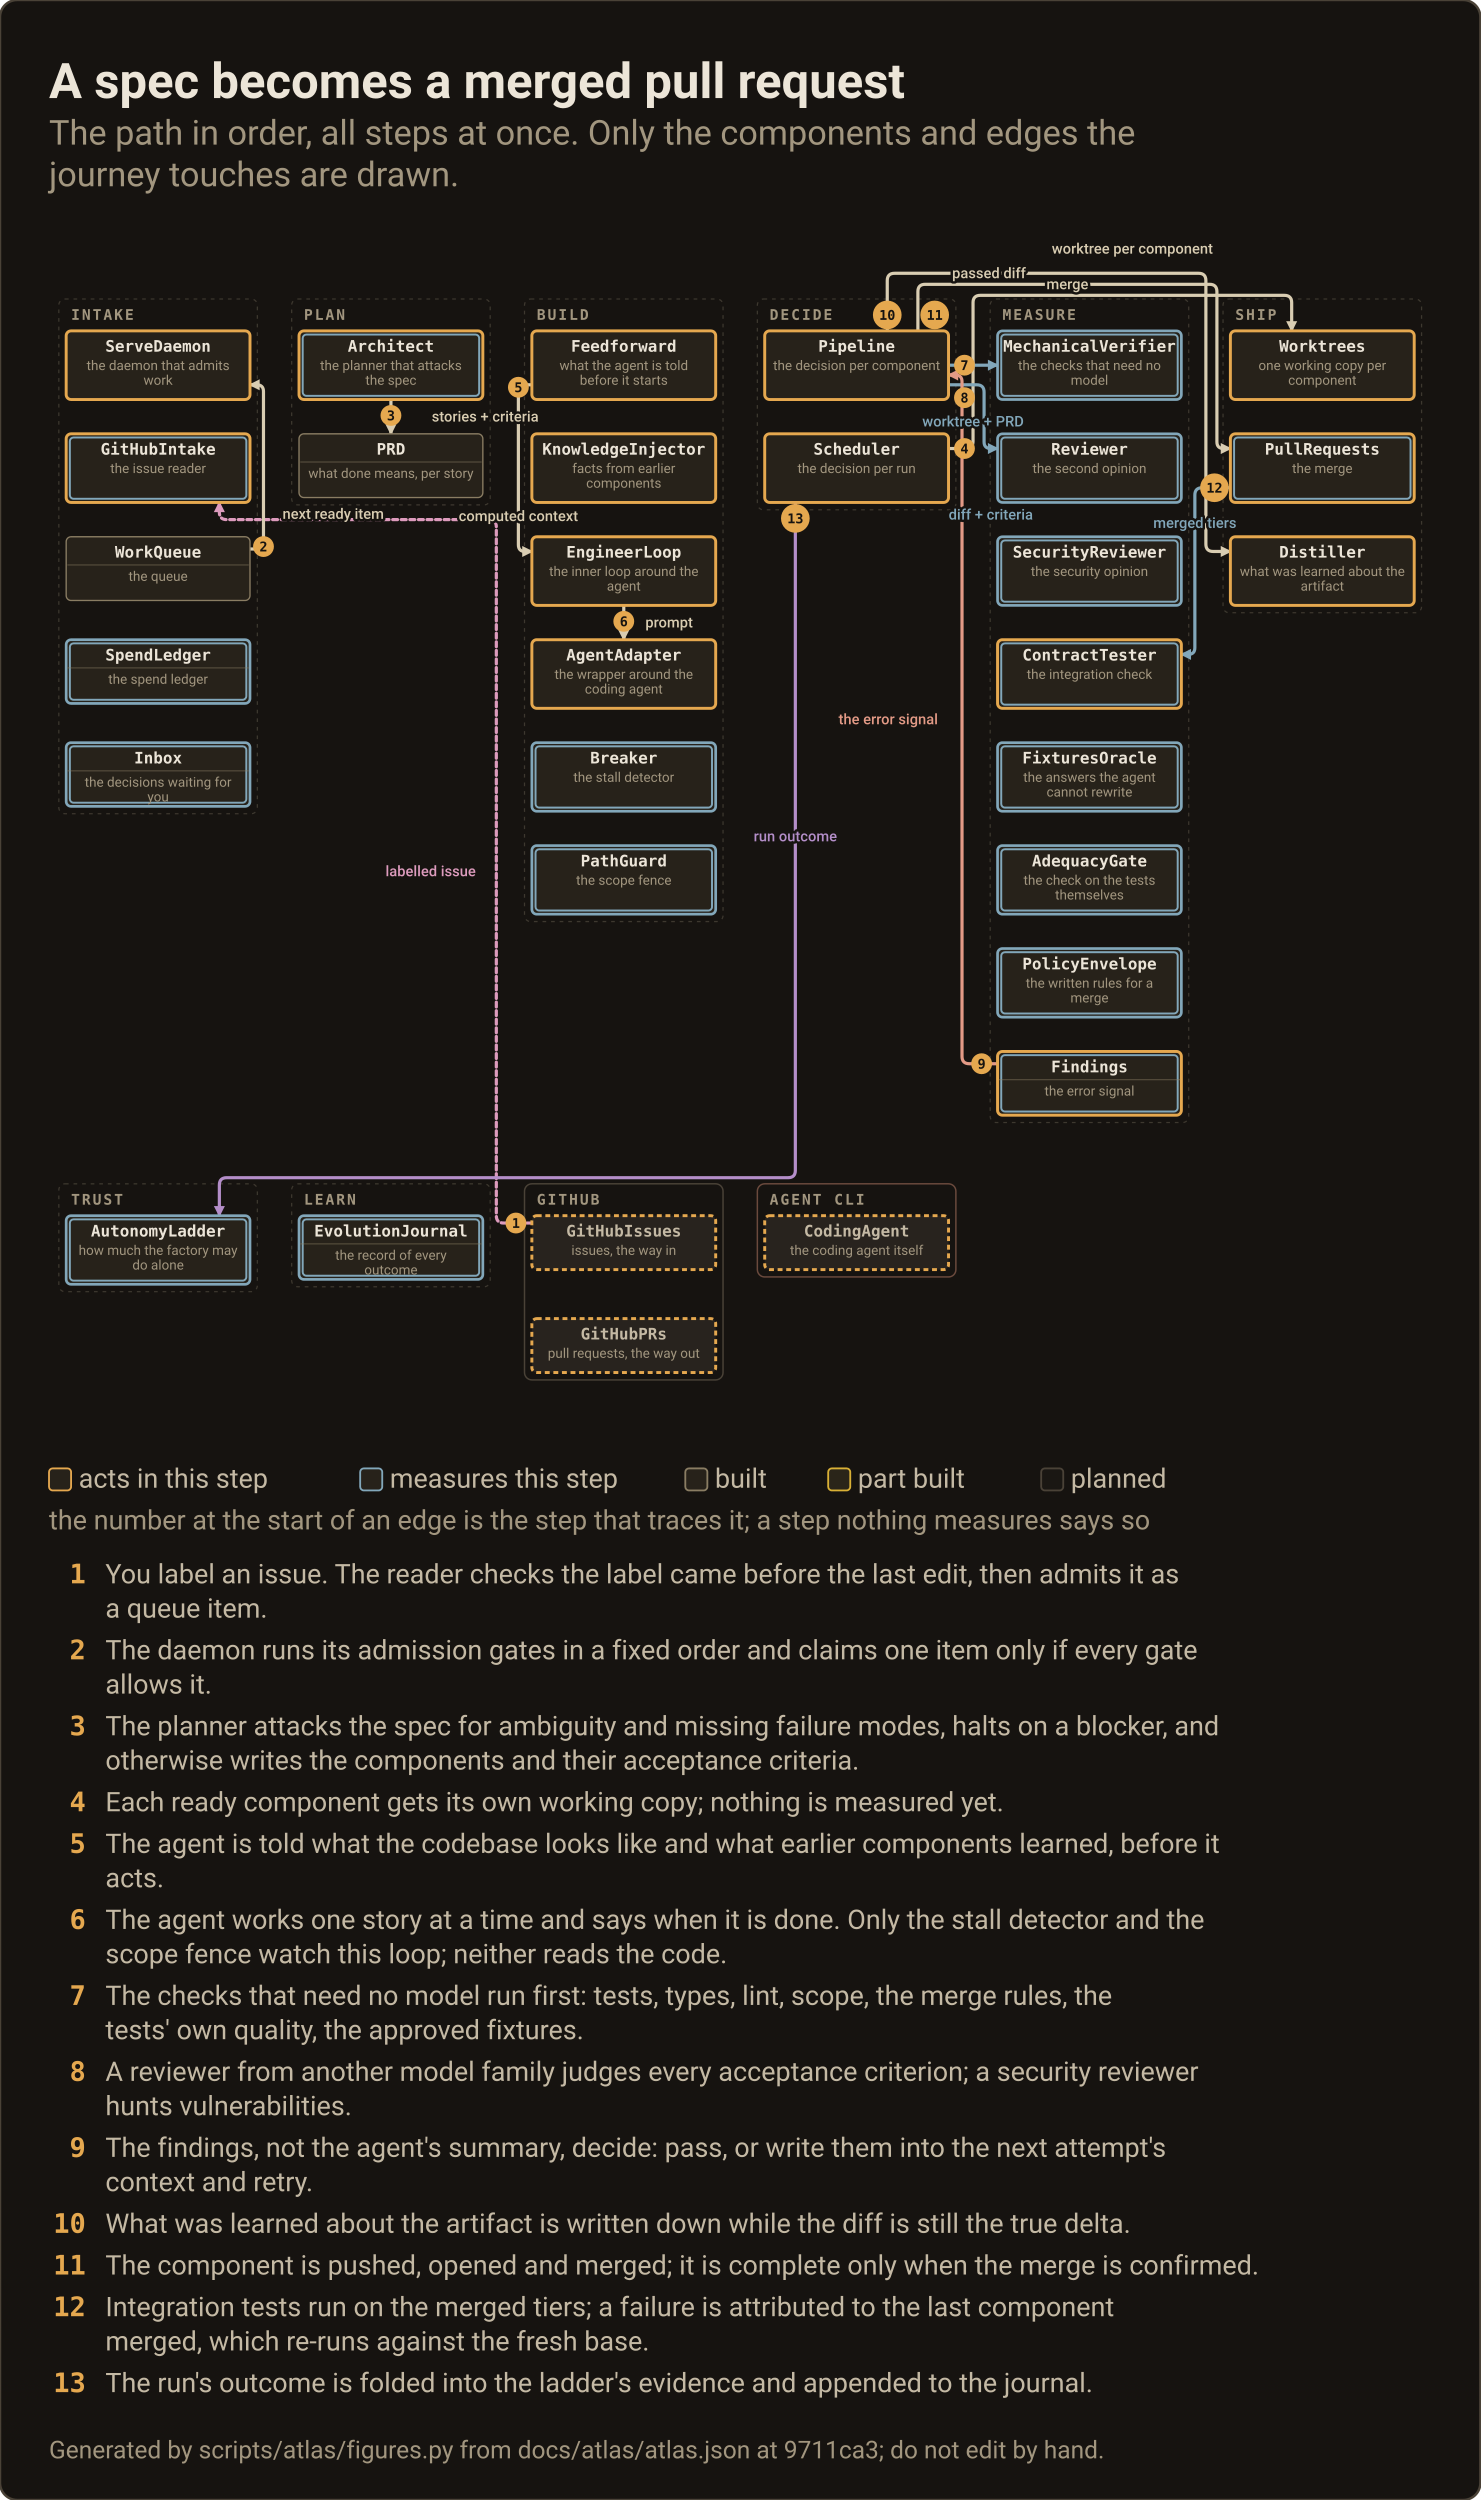
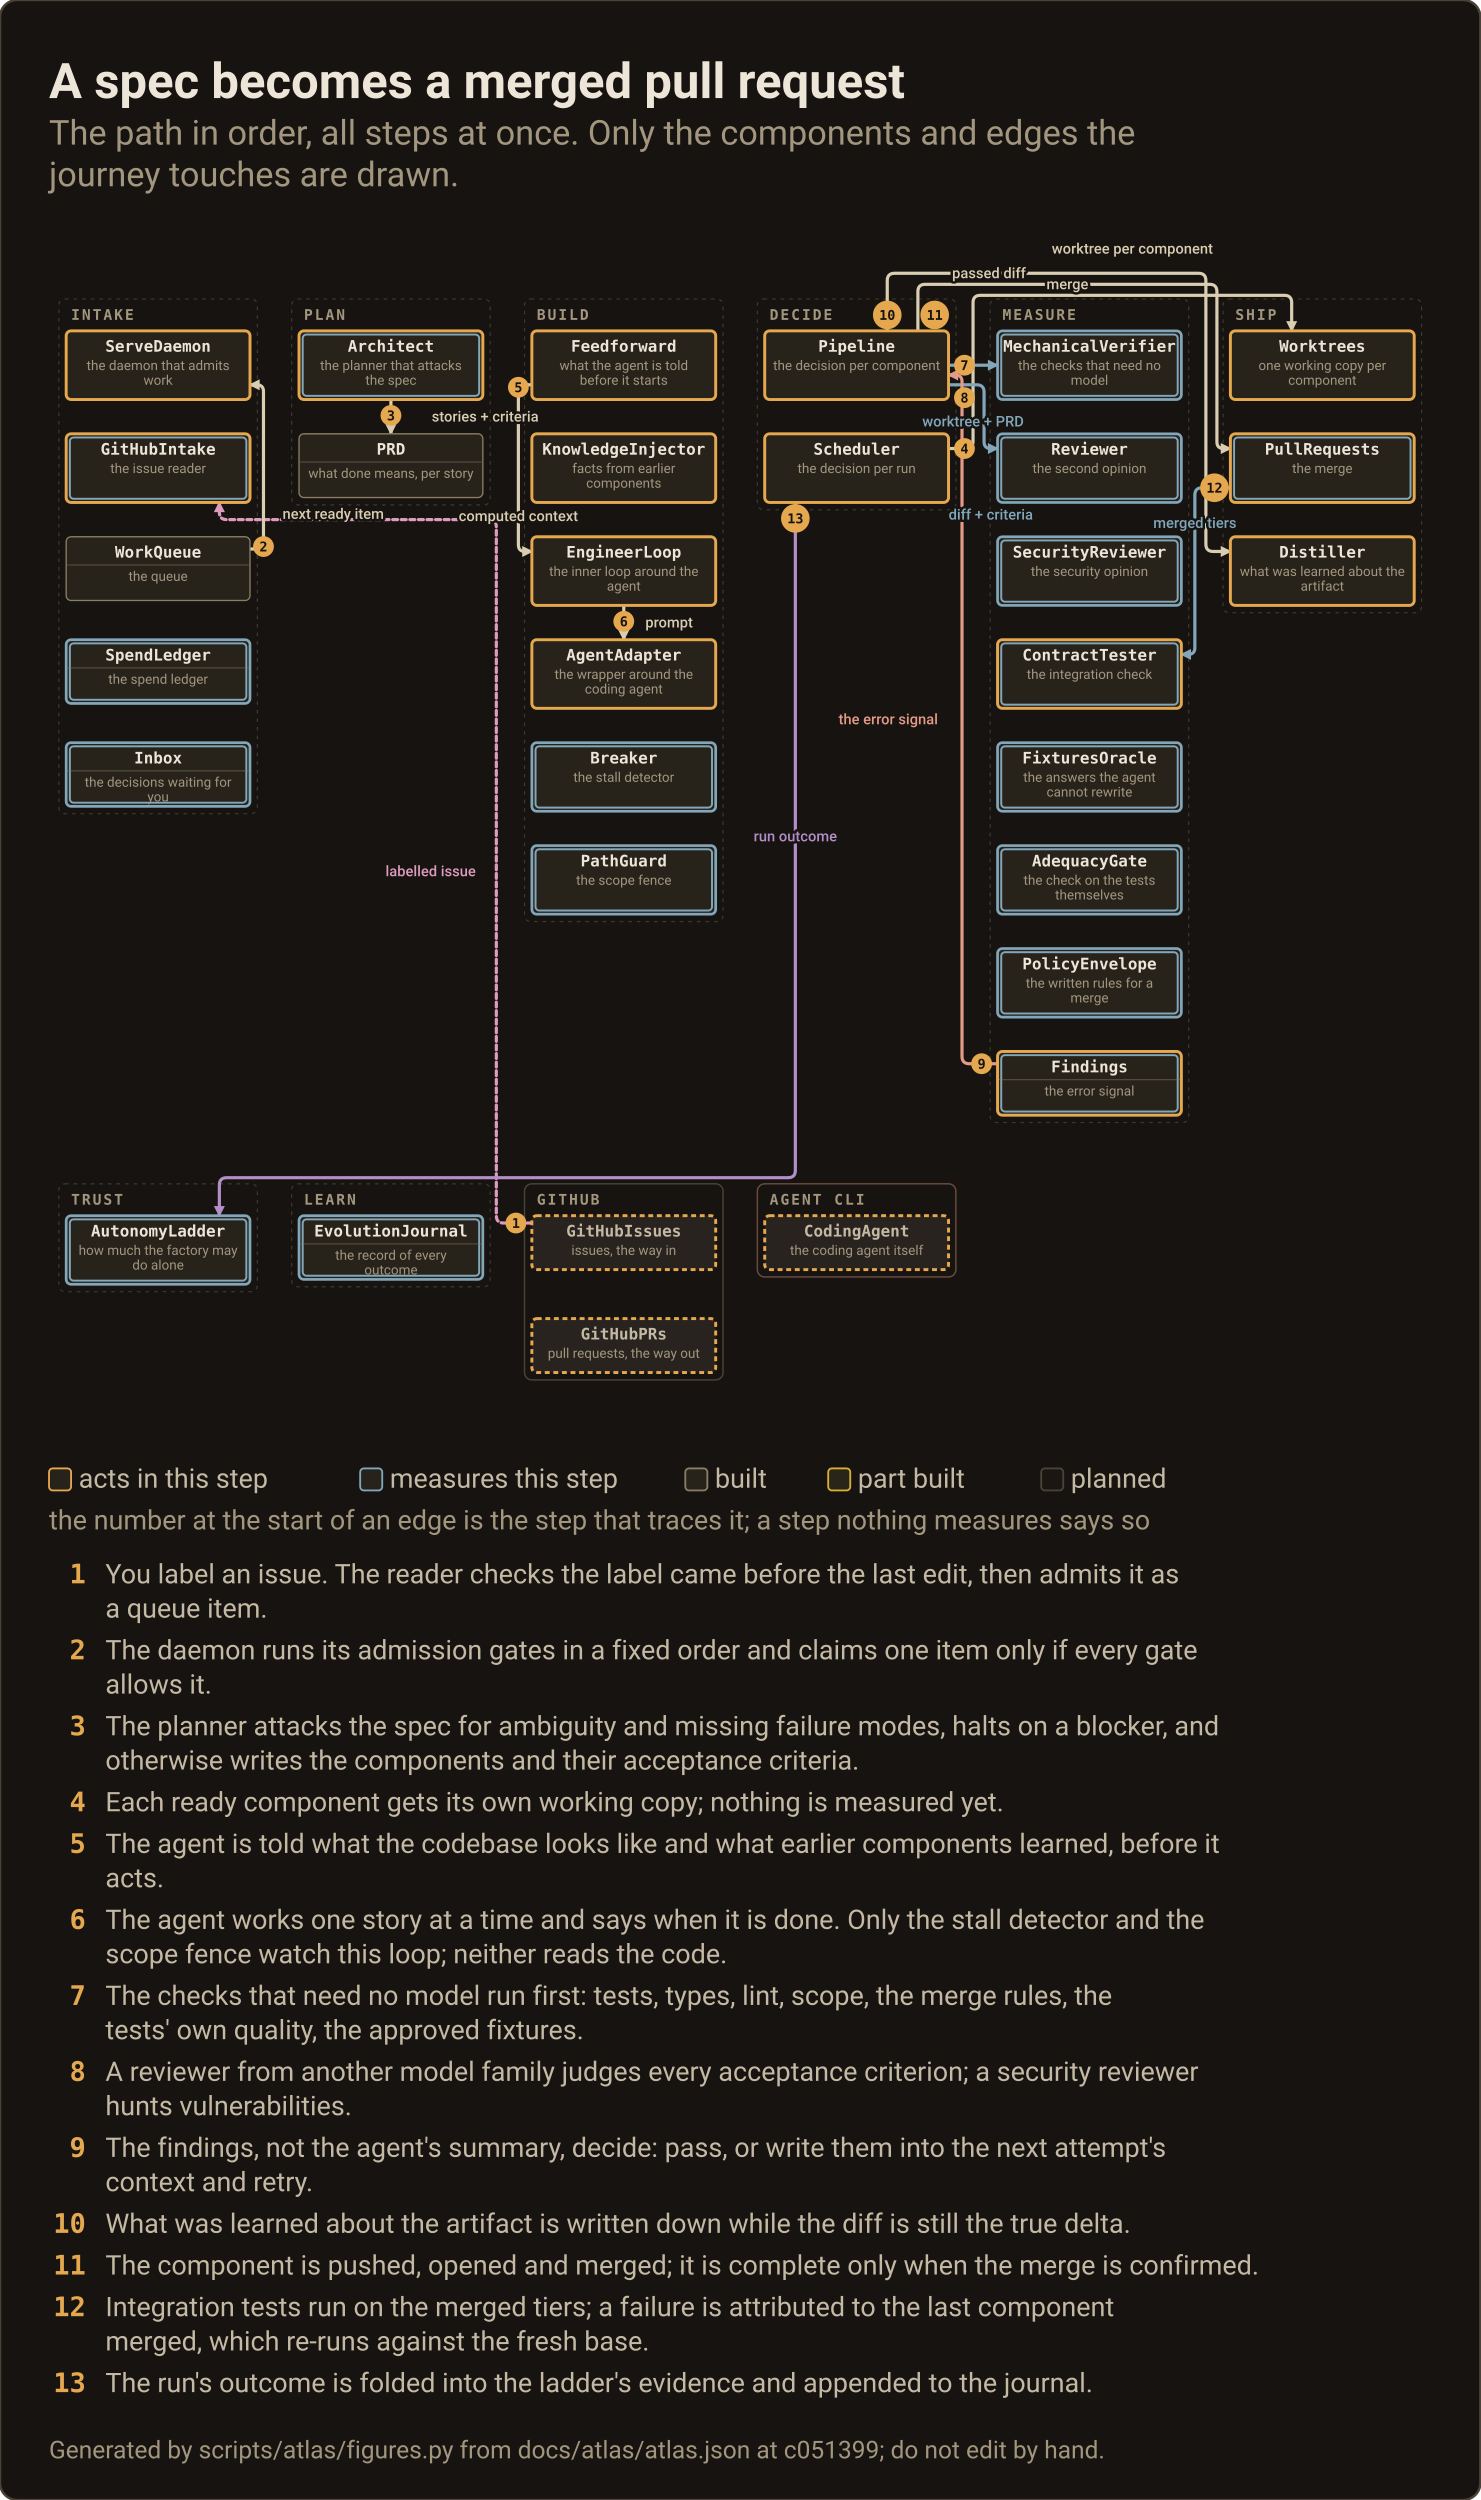
<svg xmlns="http://www.w3.org/2000/svg" width="1208" height="2040" viewBox="0 0 1208 2040" role="img" aria-label="Journey: A spec becomes a merged pull request">
  <rect x="0" y="0" width="1208" height="2040" rx="14" fill="#161310" stroke="#4A4237" stroke-width="2" />
  <text x="40.0" y="80.0" class="c0">A spec becomes a merged pull request</text>
  <text x="40.0" y="118.0" class="c1">The path in order, all steps at once. Only the components and edges the</text>
  <text x="40.0" y="152.0" class="c1">journey touches are drawn.</text>
  <svg id="map" x="40.0" y="170.0" width="1128" height="1006" viewBox="0 0 1128 1006" overflow="visible">
    <defs>
      <marker id="map-m-work" viewBox="0 0 8 8" refX="7" refY="4" markerUnits="userSpaceOnUse" markerWidth="9" markerHeight="9" orient="auto-start-reverse">
        <path d="M0,0 L8,4 L0,8 z" fill="#D9CDB2" />
      </marker>
      <marker id="map-m-measure" viewBox="0 0 8 8" refX="7" refY="4" markerUnits="userSpaceOnUse" markerWidth="9" markerHeight="9" orient="auto-start-reverse">
        <path d="M0,0 L8,4 L0,8 z" fill="#82A7BA" />
      </marker>
      <marker id="map-m-feedback" viewBox="0 0 8 8" refX="7" refY="4" markerUnits="userSpaceOnUse" markerWidth="9" markerHeight="9" orient="auto-start-reverse">
        <path d="M0,0 L8,4 L0,8 z" fill="#E39A86" />
      </marker>
      <marker id="map-m-operator" viewBox="0 0 8 8" refX="7" refY="4" markerUnits="userSpaceOnUse" markerWidth="9" markerHeight="9" orient="auto-start-reverse">
        <path d="M0,0 L8,4 L0,8 z" fill="#DD9BBD" />
      </marker>
      <marker id="map-m-trust" viewBox="0 0 8 8" refX="7" refY="4" markerUnits="userSpaceOnUse" markerWidth="9" markerHeight="9" orient="auto-start-reverse">
        <path d="M0,0 L8,4 L0,8 z" fill="#B48EC9" />
      </marker>
      <marker id="map-m-learn" viewBox="0 0 8 8" refX="7" refY="4" markerUnits="userSpaceOnUse" markerWidth="9" markerHeight="9" orient="auto-start-reverse">
        <path d="M0,0 L8,4 L0,8 z" fill="#86C9A9" />
      </marker>
      <marker id="map-m-record" viewBox="0 0 8 8" refX="7" refY="4" markerUnits="userSpaceOnUse" markerWidth="9" markerHeight="9" orient="auto-start-reverse">
        <path d="M0,0 L8,4 L0,8 z" fill="#B7C27C" />
      </marker>
      <marker id="map-m-change" viewBox="0 0 8 8" refX="7" refY="4" markerUnits="userSpaceOnUse" markerWidth="9" markerHeight="9" orient="auto-start-reverse">
        <path d="M0,0 L8,4 L0,8 z" fill="#E26D5A" />
      </marker>
      <marker id="map-m-reach" viewBox="0 0 8 8" refX="7" refY="4" markerUnits="userSpaceOnUse" markerWidth="9" markerHeight="9" orient="auto-start-reverse">
        <path d="M0,0 L8,4 L0,8 z" fill="#E5A84F" />
      </marker>
    </defs>
    <style>#map .node.quiet{opacity:.42}#map .node.planned{opacity:.5}#map .node.planned.quiet{opacity:.3}#map .node.meas .node__box{stroke:#82A7BA;stroke-width:2.2}#map .node.acts .node__box{stroke:#E5A84F;stroke-width:2.4}#map .node__ring{display:none;fill:none;stroke:#82A7BA;stroke-width:1.6}#map .node.meas .node__ring{display:inline}#map .flow.planned{opacity:.35}#map .flowlbl.planned{opacity:.5}#map .flow.off,#map .flowlbl.off{display:none}#map .flow.hot{opacity:1;stroke-opacity:1;stroke-width:2.6}#map .flowlbl.hot{opacity:1}</style>
    <rect x="8.0" y="74.0" width="162.0" height="420.0" rx="5" fill="none" stroke="#A2967F" stroke-opacity=".28" stroke-width="1" stroke-dasharray="3 4" />
    <text x="18.0" y="91.0" class="t6">INTAKE</text>
    <rect x="198.0" y="74.0" width="162.0" height="168.0" rx="5" fill="none" stroke="#A2967F" stroke-opacity=".28" stroke-width="1" stroke-dasharray="3 4" />
    <text x="208.0" y="91.0" class="t6">PLAN</text>
    <rect x="388.0" y="74.0" width="162.0" height="508.0" rx="5" fill="none" stroke="#A2967F" stroke-opacity=".28" stroke-width="1" stroke-dasharray="3 4" />
    <text x="398.0" y="91.0" class="t6">BUILD</text>
    <rect x="578.0" y="74.0" width="162.0" height="172.0" rx="5" fill="none" stroke="#A2967F" stroke-opacity=".28" stroke-width="1" stroke-dasharray="3 4" />
    <text x="588.0" y="91.0" class="t6">DECIDE</text>
    <rect x="768.0" y="74.0" width="162.0" height="672.0" rx="5" fill="none" stroke="#A2967F" stroke-opacity=".28" stroke-width="1" stroke-dasharray="3 4" />
    <text x="778.0" y="91.0" class="t6">MEASURE</text>
    <rect x="958.0" y="74.0" width="162.0" height="256.0" rx="5" fill="none" stroke="#A2967F" stroke-opacity=".28" stroke-width="1" stroke-dasharray="3 4" />
    <text x="968.0" y="91.0" class="t6">SHIP</text>
    <rect x="8.0" y="796.0" width="162.0" height="88.0" rx="5" fill="none" stroke="#A2967F" stroke-opacity=".28" stroke-width="1" stroke-dasharray="3 4" />
    <text x="18.0" y="813.0" class="t6">TRUST</text>
    <rect x="198.0" y="796.0" width="162.0" height="84.0" rx="5" fill="none" stroke="#A2967F" stroke-opacity=".28" stroke-width="1" stroke-dasharray="3 4" />
    <text x="208.0" y="813.0" class="t6">LEARN</text>
    <rect x="388.0" y="796.0" width="162.0" height="160.0" rx="6" fill="none" stroke="#4A4237" stroke-width="1.2" />
    <text x="398.0" y="813.0" class="t6">GITHUB</text>
    <rect x="578.0" y="796.0" width="162.0" height="76.0" rx="6" fill="none" stroke="#6B4A3D" stroke-width="1.2" />
    <text x="588.0" y="813.0" class="t6">AGENT CLI</text>
    <g data-layer="flow">
      <path id="map-f0" class="flow intake planned hot" data-edge="0" data-from="GitHubIssues" data-to="GitHubIntake" data-art="labelled issue" data-kind="intake" data-layer="operator" d="M 394.0 828.0 L 371.0 828.0 Q 365.0 828.0 365.0 822.0 L 365.0 260.0 Q 365.0 254.0 359.0 254.0 L 145.0 254.0 Q 139.0 254.0 139.0 248.0 L 139.0 240.0" fill="none" stroke="#DD9BBD" stroke-opacity="0.82" stroke-width="1.2" stroke-dasharray="4 3" stroke-linecap="round" marker-end="url(#map-m-operator)" />
      <path id="map-f2" class="flow intake hot" data-edge="2" data-from="WorkQueue" data-to="ServeDaemon" data-art="next ready item" data-kind="intake" data-layer="work" d="M 164.0 278.0 L 169.5 278.0 Q 175.0 278.0 175.0 272.5 L 175.0 149.5 Q 175.0 144.0 169.5 144.0 L 164.0 144.0" fill="none" stroke="#D9CDB2" stroke-opacity="0.82" stroke-width="1.2" stroke-linecap="round" marker-end="url(#map-m-work)" />
      <path id="map-f8" class="flow plan hot" data-edge="8" data-from="Architect" data-to="PRD" data-art="stories + criteria" data-kind="plan" data-layer="work" d="M 279.0 156.0 L 279.0 184.0" fill="none" stroke="#D9CDB2" stroke-opacity="0.82" stroke-width="1.2" stroke-linecap="round" marker-end="url(#map-m-work)" />
      <path id="map-f11" class="flow ship hot" data-edge="11" data-from="Scheduler" data-to="Worktrees" data-art="worktree per component" data-kind="ship" data-layer="work" d="M 734.0 196.0 L 748.0 196.0 Q 754.0 196.0 754.0 190.0 L 754.0 77.0 Q 754.0 71.0 760.0 71.0 L 1008.0 71.0 Q 1014.0 71.0 1014.0 77.0 L 1014.0 100.0" fill="none" stroke="#D9CDB2" stroke-opacity="0.82" stroke-width="1.2" stroke-linecap="round" marker-end="url(#map-m-work)" />
      <path id="map-f13" class="flow build hot" data-edge="13" data-from="Feedforward" data-to="EngineerLoop" data-art="computed context" data-kind="build" data-layer="work" d="M 394.0 144.0 L 388.5 144.0 Q 383.0 144.0 383.0 149.5 L 383.0 274.5 Q 383.0 280.0 388.5 280.0 L 394.0 280.0" fill="none" stroke="#D9CDB2" stroke-opacity="0.82" stroke-width="1.2" stroke-linecap="round" marker-end="url(#map-m-work)" />
      <path id="map-f16" class="flow build hot" data-edge="16" data-from="EngineerLoop" data-to="AgentAdapter" data-art="prompt" data-kind="build" data-layer="work" d="M 469.0 324.0 L 469.0 352.0" fill="none" stroke="#D9CDB2" stroke-opacity="0.82" stroke-width="1.2" stroke-linecap="round" marker-end="url(#map-m-work)" />
      <path id="map-f24" class="flow measure hot" data-edge="24" data-from="Pipeline" data-to="MechanicalVerifier" data-art="worktree + PRD" data-kind="measure" data-layer="measure" d="M 734.0 128.0 L 774.0 128.0" fill="none" stroke="#82A7BA" stroke-opacity="0.82" stroke-width="1.2" stroke-linecap="round" marker-end="url(#map-m-measure)" />
      <path id="map-f25" class="flow measure hot" data-edge="25" data-from="Pipeline" data-to="Reviewer" data-art="diff + criteria" data-kind="measure" data-layer="measure" d="M 734.0 144.0 L 757.0 144.0 Q 763.0 144.0 763.0 150.0 L 763.0 190.5 Q 763.0 196.0 768.5 196.0 L 774.0 196.0" fill="none" stroke="#82A7BA" stroke-opacity="0.82" stroke-width="1.2" stroke-linecap="round" marker-end="url(#map-m-measure)" />
      <path id="map-f35" class="flow decide hot" data-edge="35" data-from="Findings" data-to="Pipeline" data-art="the error signal" data-kind="decide" data-layer="feedback" d="M 774.0 698.0 L 751.0 698.0 Q 745.0 698.0 745.0 692.0 L 745.0 141.5 Q 745.0 136.0 739.5 136.0 L 734.0 136.0" fill="none" stroke="#E39A86" stroke-opacity="0.82" stroke-width="1.2" stroke-linecap="round" marker-end="url(#map-m-feedback)" />
      <path id="map-f37" class="flow ship hot" data-edge="37" data-from="Pipeline" data-to="Distiller" data-art="passed diff" data-kind="ship" data-layer="work" d="M 684.0 100.0 L 684.0 59.0 Q 684.0 53.0 690.0 53.0 L 938.0 53.0 Q 944.0 53.0 944.0 59.0 L 944.0 274.0 Q 944.0 280.0 950.0 280.0 L 964.0 280.0" fill="none" stroke="#D9CDB2" stroke-opacity="0.82" stroke-width="1.2" stroke-linecap="round" marker-end="url(#map-m-work)" />
      <path id="map-f39" class="flow ship hot" data-edge="39" data-from="Pipeline" data-to="PullRequests" data-art="merge" data-kind="ship" data-layer="work" d="M 709.0 100.0 L 709.0 68.0 Q 709.0 62.0 715.0 62.0 L 947.0 62.0 Q 953.0 62.0 953.0 68.0 L 953.0 190.5 Q 953.0 196.0 958.5 196.0 L 964.0 196.0" fill="none" stroke="#D9CDB2" stroke-opacity="0.82" stroke-width="1.2" stroke-linecap="round" marker-end="url(#map-m-work)" />
      <path id="map-f41" class="flow measure hot" data-edge="41" data-from="PullRequests" data-to="ContractTester" data-art="merged tiers" data-kind="measure" data-layer="measure" d="M 964.0 228.0 L 941.0 228.0 Q 935.0 228.0 935.0 234.0 L 935.0 358.5 Q 935.0 364.0 929.5 364.0 L 924.0 364.0" fill="none" stroke="#82A7BA" stroke-opacity="0.82" stroke-width="1.2" stroke-linecap="round" marker-end="url(#map-m-measure)" />
      <path id="map-f48" class="flow trust hot" data-edge="48" data-from="Scheduler" data-to="AutonomyLadder" data-art="run outcome" data-kind="trust" data-layer="trust" d="M 609.0 240.0 L 609.0 785.0 Q 609.0 791.0 603.0 791.0 L 145.0 791.0 Q 139.0 791.0 139.0 797.0 L 139.0 822.0" fill="none" stroke="#B48EC9" stroke-opacity="0.82" stroke-width="1.2" stroke-linecap="round" marker-end="url(#map-m-trust)" />
    </g>
    <g class="node built acts" data-id="ServeDaemon" data-kind="component" data-state="built" data-region="intake" role="button" tabindex="0" aria-label="ServeDaemon, the daemon that admits work, built">
      <rect class="node__box" x="14.0" y="100.0" width="150.0" height="56.0" rx="4.0" fill="#27221A" stroke="#8A7D63" stroke-width="1.1" />
      <rect class="node__ring" x="17.0" y="103.0" width="144.0" height="50.0" rx="3.0" />
      <text x="89.0" y="117.0" class="t7">ServeDaemon</text>
      <g data-layer="job">
        <text x="89.0" y="132.0" class="t8">the daemon that admits</text>
        <text x="89.0" y="144.0" class="t8">work</text>
      </g>
    </g>
    <g class="node built acts meas" data-id="GitHubIntake" data-kind="component" data-state="built" data-region="intake" role="button" tabindex="0" aria-label="GitHubIntake, the issue reader, built">
      <rect class="node__box" x="14.0" y="184.0" width="150.0" height="56.0" rx="4.0" fill="#27221A" stroke="#8A7D63" stroke-width="1.1" />
      <rect class="node__ring" x="17.0" y="187.0" width="144.0" height="50.0" rx="3.0" />
      <text x="89.0" y="201.0" class="t7">GitHubIntake</text>
      <g data-layer="job">
        <text x="89.0" y="216.0" class="t8">the issue reader</text>
      </g>
    </g>
    <g class="node built" data-id="WorkQueue" data-kind="store" data-state="built" data-region="intake" role="button" tabindex="0" aria-label="WorkQueue, the queue, built">
      <rect class="node__box" x="14.0" y="268.0" width="150.0" height="52.0" rx="4.0" fill="#27221A" stroke="#8A7D63" stroke-width="1.1" />
      <rect class="node__ring" x="17.0" y="271.0" width="144.0" height="46.0" rx="3.0" />
      <text x="89.0" y="285.0" class="t7">WorkQueue</text>
      <line x1="15.0" y1="291.0" x2="163.0" y2="291.0" stroke="#8A7D63" stroke-opacity=".45" stroke-width="1" />
      <g data-layer="job">
        <text x="89.0" y="304.0" class="t8">the queue</text>
      </g>
    </g>
    <g class="node built meas" data-id="SpendLedger" data-kind="store" data-state="built" data-region="intake" role="button" tabindex="0" aria-label="SpendLedger, the spend ledger, built">
      <rect class="node__box" x="14.0" y="352.0" width="150.0" height="52.0" rx="4.0" fill="#27221A" stroke="#8A7D63" stroke-width="1.1" />
      <rect class="node__ring" x="17.0" y="355.0" width="144.0" height="46.0" rx="3.0" />
      <text x="89.0" y="369.0" class="t7">SpendLedger</text>
      <line x1="15.0" y1="375.0" x2="163.0" y2="375.0" stroke="#8A7D63" stroke-opacity=".45" stroke-width="1" />
      <g data-layer="job">
        <text x="89.0" y="388.0" class="t8">the spend ledger</text>
      </g>
    </g>
    <g class="node built meas" data-id="Inbox" data-kind="store" data-state="built" data-region="intake" role="button" tabindex="0" aria-label="Inbox, the decisions waiting for you, built">
      <rect class="node__box" x="14.0" y="436.0" width="150.0" height="52.0" rx="4.0" fill="#27221A" stroke="#8A7D63" stroke-width="1.1" />
      <rect class="node__ring" x="17.0" y="439.0" width="144.0" height="46.0" rx="3.0" />
      <text x="89.0" y="453.0" class="t7">Inbox</text>
      <line x1="15.0" y1="459.0" x2="163.0" y2="459.0" stroke="#8A7D63" stroke-opacity=".45" stroke-width="1" />
      <g data-layer="job">
        <text x="89.0" y="472.0" class="t8">the decisions waiting for</text>
        <text x="89.0" y="484.0" class="t8">you</text>
      </g>
    </g>
    <g class="node built acts meas" data-id="Architect" data-kind="component" data-state="built" data-region="plan" role="button" tabindex="0" aria-label="Architect, the planner that attacks the spec, built">
      <rect class="node__box" x="204.0" y="100.0" width="150.0" height="56.0" rx="4.0" fill="#27221A" stroke="#8A7D63" stroke-width="1.1" />
      <rect class="node__ring" x="207.0" y="103.0" width="144.0" height="50.0" rx="3.0" />
      <text x="279.0" y="117.0" class="t7">Architect</text>
      <g data-layer="job">
        <text x="279.0" y="132.0" class="t8">the planner that attacks</text>
        <text x="279.0" y="144.0" class="t8">the spec</text>
      </g>
    </g>
    <g class="node built" data-id="PRD" data-kind="store" data-state="built" data-region="plan" role="button" tabindex="0" aria-label="PRD, what done means, per story, built">
      <rect class="node__box" x="204.0" y="184.0" width="150.0" height="52.0" rx="4.0" fill="#27221A" stroke="#8A7D63" stroke-width="1.1" />
      <rect class="node__ring" x="207.0" y="187.0" width="144.0" height="46.0" rx="3.0" />
      <text x="279.0" y="201.0" class="t7">PRD</text>
      <line x1="205.0" y1="207.0" x2="353.0" y2="207.0" stroke="#8A7D63" stroke-opacity=".45" stroke-width="1" />
      <g data-layer="job">
        <text x="279.0" y="220.0" class="t8">what done means, per story</text>
      </g>
    </g>
    <g class="node built acts" data-id="Feedforward" data-kind="component" data-state="built" data-region="build" role="button" tabindex="0" aria-label="Feedforward, what the agent is told before it starts, built">
      <rect class="node__box" x="394.0" y="100.0" width="150.0" height="56.0" rx="4.0" fill="#27221A" stroke="#8A7D63" stroke-width="1.1" />
      <rect class="node__ring" x="397.0" y="103.0" width="144.0" height="50.0" rx="3.0" />
      <text x="469.0" y="117.0" class="t7">Feedforward</text>
      <g data-layer="job">
        <text x="469.0" y="132.0" class="t8">what the agent is told</text>
        <text x="469.0" y="144.0" class="t8">before it starts</text>
      </g>
    </g>
    <g class="node built acts" data-id="KnowledgeInjector" data-kind="component" data-state="built" data-region="build" role="button" tabindex="0" aria-label="KnowledgeInjector, facts from earlier components, built">
      <rect class="node__box" x="394.0" y="184.0" width="150.0" height="56.0" rx="4.0" fill="#27221A" stroke="#8A7D63" stroke-width="1.1" />
      <rect class="node__ring" x="397.0" y="187.0" width="144.0" height="50.0" rx="3.0" />
      <text x="469.0" y="201.0" class="t7">KnowledgeInjector</text>
      <g data-layer="job">
        <text x="469.0" y="216.0" class="t8">facts from earlier</text>
        <text x="469.0" y="228.0" class="t8">components</text>
      </g>
    </g>
    <g class="node built acts" data-id="EngineerLoop" data-kind="component" data-state="built" data-region="build" role="button" tabindex="0" aria-label="EngineerLoop, the inner loop around the agent, built">
      <rect class="node__box" x="394.0" y="268.0" width="150.0" height="56.0" rx="4.0" fill="#27221A" stroke="#8A7D63" stroke-width="1.1" />
      <rect class="node__ring" x="397.0" y="271.0" width="144.0" height="50.0" rx="3.0" />
      <text x="469.0" y="285.0" class="t7">EngineerLoop</text>
      <g data-layer="job">
        <text x="469.0" y="300.0" class="t8">the inner loop around the</text>
        <text x="469.0" y="312.0" class="t8">agent</text>
      </g>
    </g>
    <g class="node built acts" data-id="AgentAdapter" data-kind="component" data-state="built" data-region="build" role="button" tabindex="0" aria-label="AgentAdapter, the wrapper around the coding agent, built">
      <rect class="node__box" x="394.0" y="352.0" width="150.0" height="56.0" rx="4.0" fill="#27221A" stroke="#8A7D63" stroke-width="1.1" />
      <rect class="node__ring" x="397.0" y="355.0" width="144.0" height="50.0" rx="3.0" />
      <text x="469.0" y="369.0" class="t7">AgentAdapter</text>
      <g data-layer="job">
        <text x="469.0" y="384.0" class="t8">the wrapper around the</text>
        <text x="469.0" y="396.0" class="t8">coding agent</text>
      </g>
    </g>
    <g class="node built meas" data-id="Breaker" data-kind="component" data-state="built" data-region="build" role="button" tabindex="0" aria-label="Breaker, the stall detector, built">
      <rect class="node__box" x="394.0" y="436.0" width="150.0" height="56.0" rx="4.0" fill="#27221A" stroke="#8A7D63" stroke-width="1.1" />
      <rect class="node__ring" x="397.0" y="439.0" width="144.0" height="50.0" rx="3.0" />
      <text x="469.0" y="453.0" class="t7">Breaker</text>
      <g data-layer="job">
        <text x="469.0" y="468.0" class="t8">the stall detector</text>
      </g>
    </g>
    <g class="node built meas" data-id="PathGuard" data-kind="component" data-state="built" data-region="build" role="button" tabindex="0" aria-label="PathGuard, the scope fence, built">
      <rect class="node__box" x="394.0" y="520.0" width="150.0" height="56.0" rx="4.0" fill="#27221A" stroke="#8A7D63" stroke-width="1.1" />
      <rect class="node__ring" x="397.0" y="523.0" width="144.0" height="50.0" rx="3.0" />
      <text x="469.0" y="537.0" class="t7">PathGuard</text>
      <g data-layer="job">
        <text x="469.0" y="552.0" class="t8">the scope fence</text>
      </g>
    </g>
    <g class="node built meas" data-id="MechanicalVerifier" data-kind="component" data-state="built" data-region="measure" role="button" tabindex="0" aria-label="MechanicalVerifier, the checks that need no model, built">
      <rect class="node__box" x="774.0" y="100.0" width="150.0" height="56.0" rx="4.0" fill="#27221A" stroke="#8A7D63" stroke-width="1.1" />
      <rect class="node__ring" x="777.0" y="103.0" width="144.0" height="50.0" rx="3.0" />
      <text x="849.0" y="117.0" class="t7">MechanicalVerifier</text>
      <g data-layer="job">
        <text x="849.0" y="132.0" class="t8">the checks that need no</text>
        <text x="849.0" y="144.0" class="t8">model</text>
      </g>
    </g>
    <g class="node built meas" data-id="Reviewer" data-kind="component" data-state="built" data-region="measure" role="button" tabindex="0" aria-label="Reviewer, the second opinion, built">
      <rect class="node__box" x="774.0" y="184.0" width="150.0" height="56.0" rx="4.0" fill="#27221A" stroke="#8A7D63" stroke-width="1.1" />
      <rect class="node__ring" x="777.0" y="187.0" width="144.0" height="50.0" rx="3.0" />
      <text x="849.0" y="201.0" class="t7">Reviewer</text>
      <g data-layer="job">
        <text x="849.0" y="216.0" class="t8">the second opinion</text>
      </g>
    </g>
    <g class="node built meas" data-id="SecurityReviewer" data-kind="component" data-state="built" data-region="measure" role="button" tabindex="0" aria-label="SecurityReviewer, the security opinion, built">
      <rect class="node__box" x="774.0" y="268.0" width="150.0" height="56.0" rx="4.0" fill="#27221A" stroke="#8A7D63" stroke-width="1.1" />
      <rect class="node__ring" x="777.0" y="271.0" width="144.0" height="50.0" rx="3.0" />
      <text x="849.0" y="285.0" class="t7">SecurityReviewer</text>
      <g data-layer="job">
        <text x="849.0" y="300.0" class="t8">the security opinion</text>
      </g>
    </g>
    <g class="node built acts meas" data-id="ContractTester" data-kind="component" data-state="built" data-region="measure" role="button" tabindex="0" aria-label="ContractTester, the integration check, built">
      <rect class="node__box" x="774.0" y="352.0" width="150.0" height="56.0" rx="4.0" fill="#27221A" stroke="#8A7D63" stroke-width="1.1" />
      <rect class="node__ring" x="777.0" y="355.0" width="144.0" height="50.0" rx="3.0" />
      <text x="849.0" y="369.0" class="t7">ContractTester</text>
      <g data-layer="job">
        <text x="849.0" y="384.0" class="t8">the integration check</text>
      </g>
    </g>
    <g class="node built meas" data-id="FixturesOracle" data-kind="component" data-state="built" data-region="measure" role="button" tabindex="0" aria-label="FixturesOracle, the answers the agent cannot rewrite, built">
      <rect class="node__box" x="774.0" y="436.0" width="150.0" height="56.0" rx="4.0" fill="#27221A" stroke="#8A7D63" stroke-width="1.1" />
      <rect class="node__ring" x="777.0" y="439.0" width="144.0" height="50.0" rx="3.0" />
      <text x="849.0" y="453.0" class="t7">FixturesOracle</text>
      <g data-layer="job">
        <text x="849.0" y="468.0" class="t8">the answers the agent</text>
        <text x="849.0" y="480.0" class="t8">cannot rewrite</text>
      </g>
    </g>
    <g class="node built meas" data-id="AdequacyGate" data-kind="component" data-state="built" data-region="measure" role="button" tabindex="0" aria-label="AdequacyGate, the check on the tests themselves, built">
      <rect class="node__box" x="774.0" y="520.0" width="150.0" height="56.0" rx="4.0" fill="#27221A" stroke="#8A7D63" stroke-width="1.1" />
      <rect class="node__ring" x="777.0" y="523.0" width="144.0" height="50.0" rx="3.0" />
      <text x="849.0" y="537.0" class="t7">AdequacyGate</text>
      <g data-layer="job">
        <text x="849.0" y="552.0" class="t8">the check on the tests</text>
        <text x="849.0" y="564.0" class="t8">themselves</text>
      </g>
    </g>
    <g class="node built meas" data-id="PolicyEnvelope" data-kind="component" data-state="built" data-region="measure" role="button" tabindex="0" aria-label="PolicyEnvelope, the written rules for a merge, built">
      <rect class="node__box" x="774.0" y="604.0" width="150.0" height="56.0" rx="4.0" fill="#27221A" stroke="#8A7D63" stroke-width="1.1" />
      <rect class="node__ring" x="777.0" y="607.0" width="144.0" height="50.0" rx="3.0" />
      <text x="849.0" y="621.0" class="t7">PolicyEnvelope</text>
      <g data-layer="job">
        <text x="849.0" y="636.0" class="t8">the written rules for a</text>
        <text x="849.0" y="648.0" class="t8">merge</text>
      </g>
    </g>
    <g class="node built acts meas" data-id="Findings" data-kind="store" data-state="built" data-region="measure" role="button" tabindex="0" aria-label="Findings, the error signal, built">
      <rect class="node__box" x="774.0" y="688.0" width="150.0" height="52.0" rx="4.0" fill="#27221A" stroke="#8A7D63" stroke-width="1.1" />
      <rect class="node__ring" x="777.0" y="691.0" width="144.0" height="46.0" rx="3.0" />
      <text x="849.0" y="705.0" class="t7">Findings</text>
      <line x1="775.0" y1="711.0" x2="923.0" y2="711.0" stroke="#8A7D63" stroke-opacity=".45" stroke-width="1" />
      <g data-layer="job">
        <text x="849.0" y="724.0" class="t8">the error signal</text>
      </g>
    </g>
    <g class="node built acts" data-id="Pipeline" data-kind="component" data-state="built" data-region="decide" role="button" tabindex="0" aria-label="Pipeline, the decision per component, built">
      <rect class="node__box" x="584.0" y="100.0" width="150.0" height="56.0" rx="4.0" fill="#27221A" stroke="#8A7D63" stroke-width="1.1" />
      <rect class="node__ring" x="587.0" y="103.0" width="144.0" height="50.0" rx="3.0" />
      <text x="659.0" y="117.0" class="t7">Pipeline</text>
      <g data-layer="job">
        <text x="659.0" y="132.0" class="t8">the decision per component</text>
      </g>
    </g>
    <g class="node built acts" data-id="Scheduler" data-kind="component" data-state="built" data-region="decide" role="button" tabindex="0" aria-label="Scheduler, the decision per run, built">
      <rect class="node__box" x="584.0" y="184.0" width="150.0" height="56.0" rx="4.0" fill="#27221A" stroke="#8A7D63" stroke-width="1.1" />
      <rect class="node__ring" x="587.0" y="187.0" width="144.0" height="50.0" rx="3.0" />
      <text x="659.0" y="201.0" class="t7">Scheduler</text>
      <g data-layer="job">
        <text x="659.0" y="216.0" class="t8">the decision per run</text>
      </g>
    </g>
    <g class="node built acts" data-id="Worktrees" data-kind="component" data-state="built" data-region="ship" role="button" tabindex="0" aria-label="Worktrees, one working copy per component, built">
      <rect class="node__box" x="964.0" y="100.0" width="150.0" height="56.0" rx="4.0" fill="#27221A" stroke="#8A7D63" stroke-width="1.1" />
      <rect class="node__ring" x="967.0" y="103.0" width="144.0" height="50.0" rx="3.0" />
      <text x="1039.0" y="117.0" class="t7">Worktrees</text>
      <g data-layer="job">
        <text x="1039.0" y="132.0" class="t8">one working copy per</text>
        <text x="1039.0" y="144.0" class="t8">component</text>
      </g>
    </g>
    <g class="node built acts meas" data-id="PullRequests" data-kind="component" data-state="built" data-region="ship" role="button" tabindex="0" aria-label="PullRequests, the merge, built">
      <rect class="node__box" x="964.0" y="184.0" width="150.0" height="56.0" rx="4.0" fill="#27221A" stroke="#8A7D63" stroke-width="1.1" />
      <rect class="node__ring" x="967.0" y="187.0" width="144.0" height="50.0" rx="3.0" />
      <text x="1039.0" y="201.0" class="t7">PullRequests</text>
      <g data-layer="job">
        <text x="1039.0" y="216.0" class="t8">the merge</text>
      </g>
    </g>
    <g class="node built acts" data-id="Distiller" data-kind="component" data-state="built" data-region="ship" role="button" tabindex="0" aria-label="Distiller, what was learned about the artifact, built">
      <rect class="node__box" x="964.0" y="268.0" width="150.0" height="56.0" rx="4.0" fill="#27221A" stroke="#8A7D63" stroke-width="1.1" />
      <rect class="node__ring" x="967.0" y="271.0" width="144.0" height="50.0" rx="3.0" />
      <text x="1039.0" y="285.0" class="t7">Distiller</text>
      <g data-layer="job">
        <text x="1039.0" y="300.0" class="t8">what was learned about the</text>
        <text x="1039.0" y="312.0" class="t8">artifact</text>
      </g>
    </g>
    <g class="node built meas" data-id="AutonomyLadder" data-kind="component" data-state="built" data-region="trust" role="button" tabindex="0" aria-label="AutonomyLadder, how much the factory may do alone, built">
      <rect class="node__box" x="14.0" y="822.0" width="150.0" height="56.0" rx="4.0" fill="#27221A" stroke="#8A7D63" stroke-width="1.1" />
      <rect class="node__ring" x="17.0" y="825.0" width="144.0" height="50.0" rx="3.0" />
      <text x="89.0" y="839.0" class="t7">AutonomyLadder</text>
      <g data-layer="job">
        <text x="89.0" y="854.0" class="t8">how much the factory may</text>
        <text x="89.0" y="866.0" class="t8">do alone</text>
      </g>
    </g>
    <g class="node built meas" data-id="EvolutionJournal" data-kind="store" data-state="built" data-region="learn" role="button" tabindex="0" aria-label="EvolutionJournal, the record of every outcome, built">
      <rect class="node__box" x="204.0" y="822.0" width="150.0" height="52.0" rx="4.0" fill="#27221A" stroke="#8A7D63" stroke-width="1.1" />
      <rect class="node__ring" x="207.0" y="825.0" width="144.0" height="46.0" rx="3.0" />
      <text x="279.0" y="839.0" class="t7">EvolutionJournal</text>
      <line x1="205.0" y1="845.0" x2="353.0" y2="845.0" stroke="#8A7D63" stroke-opacity=".45" stroke-width="1" />
      <g data-layer="job">
        <text x="279.0" y="858.0" class="t8">the record of every</text>
        <text x="279.0" y="870.0" class="t8">outcome</text>
      </g>
    </g>
    <g class="node actor acts" data-id="GitHubIssues" data-kind="actor" data-state="planned" data-region="github" role="button" tabindex="0" aria-label="GitHubIssues, issues, the way in, outside">
      <rect class="node__box" x="394.0" y="822.0" width="150.0" height="44.0" rx="4.0" fill="#28231E" stroke="#A2967F" stroke-width="1.1" stroke-dasharray="4 3" />
      <rect class="node__ring" x="397.0" y="825.0" width="144.0" height="38.0" rx="3.0" />
      <text x="469.0" y="839.0" class="t9">GitHubIssues</text>
      <g data-layer="job">
        <text x="469.0" y="854.0" class="t8">issues, the way in</text>
      </g>
    </g>
    <g class="node actor acts" data-id="GitHubPRs" data-kind="actor" data-state="planned" data-region="github" role="button" tabindex="0" aria-label="GitHubPRs, pull requests, the way out, outside">
      <rect class="node__box" x="394.0" y="906.0" width="150.0" height="44.0" rx="4.0" fill="#28231E" stroke="#A2967F" stroke-width="1.1" stroke-dasharray="4 3" />
      <rect class="node__ring" x="397.0" y="909.0" width="144.0" height="38.0" rx="3.0" />
      <text x="469.0" y="923.0" class="t9">GitHubPRs</text>
      <g data-layer="job">
        <text x="469.0" y="938.0" class="t8">pull requests, the way out</text>
      </g>
    </g>
    <g class="node actor acts" data-id="CodingAgent" data-kind="actor" data-state="planned" data-region="agent_cli" role="button" tabindex="0" aria-label="CodingAgent, the coding agent itself, outside">
      <rect class="node__box" x="584.0" y="822.0" width="150.0" height="44.0" rx="4.0" fill="#28231E" stroke="#A2967F" stroke-width="1.1" stroke-dasharray="4 3" />
      <rect class="node__ring" x="587.0" y="825.0" width="144.0" height="38.0" rx="3.0" />
      <text x="659.0" y="839.0" class="t9">CodingAgent</text>
      <g data-layer="job">
        <text x="659.0" y="854.0" class="t8">the coding agent itself</text>
      </g>
    </g>
    <g data-layer="flow">
      <g class="flowlbl intake planned hot" data-edge="0" data-from="GitHubIssues" data-to="GitHubIntake" data-layer="operator">
        <text x="311.4" y="545.0" class="t1">labelled issue</text>
      </g>
      <g class="flowlbl intake hot" data-edge="2" data-from="WorkQueue" data-to="ServeDaemon" data-layer="work">
        <text x="231.9" y="253.4" class="t2">next ready item</text>
      </g>
      <g class="flowlbl plan hot" data-edge="8" data-from="Architect" data-to="PRD" data-layer="work">
        <text x="355.9" y="174.0" class="t2">stories + criteria</text>
      </g>
      <g class="flowlbl ship hot" data-edge="11" data-from="Scheduler" data-to="Worktrees" data-layer="work">
        <text x="884.0" y="37.0" class="t2">worktree per component</text>
      </g>
      <g class="flowlbl build hot" data-edge="13" data-from="Feedforward" data-to="EngineerLoop" data-layer="work">
        <text x="383.0" y="255.2" class="t2">computed context</text>
      </g>
      <g class="flowlbl build hot" data-edge="16" data-from="EngineerLoop" data-to="AgentAdapter" data-layer="work">
        <text x="506.0" y="342.0" class="t2">prompt</text>
      </g>
      <g class="flowlbl measure hot" data-edge="24" data-from="Pipeline" data-to="MechanicalVerifier" data-layer="measure">
        <text x="754.0" y="178.0" class="t3">worktree + PRD</text>
      </g>
      <g class="flowlbl measure hot" data-edge="25" data-from="Pipeline" data-to="Reviewer" data-layer="measure">
        <text x="768.5" y="254.0" class="t3">diff + criteria</text>
      </g>
      <g class="flowlbl decide hot" data-edge="35" data-from="Findings" data-to="Pipeline" data-layer="feedback">
        <text x="684.8" y="421.0" class="t4">the error signal</text>
      </g>
      <g class="flowlbl ship hot" data-edge="37" data-from="Pipeline" data-to="Distiller" data-layer="work">
        <text x="767.0" y="57.0" class="t2">passed diff</text>
      </g>
      <g class="flowlbl ship hot" data-edge="39" data-from="Pipeline" data-to="PullRequests" data-layer="work">
        <text x="831.0" y="66.0" class="t2">merge</text>
      </g>
      <g class="flowlbl measure hot" data-edge="41" data-from="PullRequests" data-to="ContractTester" data-layer="measure">
        <text x="935.0" y="260.8" class="t3">merged tiers</text>
      </g>
      <g class="flowlbl trust hot" data-edge="48" data-from="Scheduler" data-to="AutonomyLadder" data-layer="trust">
        <text x="609.0" y="516.5" class="t5">run outcome</text>
      </g>
    </g>
    <g data-layer="steps">
      <g class="step" data-edge="0">
        <circle cx="381.0" cy="828.0" r="8.5" fill="#E5A84F" />
        <text x="381.0" y="832.0" class="t0">1</text>
      </g>
      <g class="step" data-edge="2">
        <circle cx="175.0" cy="276.0" r="8.5" fill="#E5A84F" />
        <text x="175.0" y="280.0" class="t0">2</text>
      </g>
      <g class="step" data-edge="8">
        <circle cx="279.0" cy="169.0" r="8.5" fill="#E5A84F" />
        <text x="279.0" y="173.0" class="t0">3</text>
      </g>
      <g class="step" data-edge="11">
        <circle cx="747.0" cy="196.0" r="8.5" fill="#E5A84F" />
        <text x="747.0" y="200.0" class="t0">4</text>
      </g>
      <g class="step" data-edge="13">
        <circle cx="383.0" cy="146.0" r="8.5" fill="#E5A84F" />
        <text x="383.0" y="150.0" class="t0">5</text>
      </g>
      <g class="step" data-edge="16">
        <circle cx="469.0" cy="337.0" r="8.5" fill="#E5A84F" />
        <text x="469.0" y="341.0" class="t0">6</text>
      </g>
      <g class="step" data-edge="24">
        <circle cx="747.0" cy="128.0" r="8.5" fill="#E5A84F" />
        <text x="747.0" y="132.0" class="t0">7</text>
      </g>
      <g class="step" data-edge="25">
        <circle cx="747.0" cy="154.5" r="8.5" fill="#E5A84F" />
        <text x="747.0" y="158.5" class="t0">8</text>
      </g>
      <g class="step" data-edge="35">
        <circle cx="761.0" cy="698.0" r="8.5" fill="#E5A84F" />
        <text x="761.0" y="702.0" class="t0">9</text>
      </g>
      <g class="step" data-edge="37">
        <circle cx="684.0" cy="87.0" r="11.7" fill="#E5A84F" />
        <text x="684.0" y="91.0" class="t0">10</text>
      </g>
      <g class="step" data-edge="39">
        <circle cx="722.7" cy="87.0" r="11.7" fill="#E5A84F" />
        <text x="722.7" y="91.0" class="t0">11</text>
      </g>
      <g class="step" data-edge="41">
        <circle cx="951.0" cy="228.0" r="11.7" fill="#E5A84F" />
        <text x="951.0" y="232.0" class="t0">12</text>
      </g>
      <g class="step" data-edge="48">
        <circle cx="609.0" cy="253.0" r="11.7" fill="#E5A84F" />
        <text x="609.0" y="257.0" class="t0">13</text>
      </g>
    </g>
    <style>#map .t0{font-family:ui-monospace,"SF Mono",SFMono-Regular,"JetBrains Mono",Menlo,Consolas,monospace;font-size:11.0px;font-weight:700;fill:#161310;text-anchor:middle}#map .t1{font-family:ui-sans-serif,system-ui,-apple-system,"SF Pro Text","Segoe UI",Roboto,"Helvetica Neue",Arial,sans-serif;font-size:12.0px;font-weight:500;fill:#DD9BBD;text-anchor:middle;paint-order:stroke;stroke:#161310;stroke-width:4;stroke-linejoin:round}#map .t2{font-family:ui-sans-serif,system-ui,-apple-system,"SF Pro Text","Segoe UI",Roboto,"Helvetica Neue",Arial,sans-serif;font-size:12.0px;font-weight:500;fill:#D9CDB2;text-anchor:middle;paint-order:stroke;stroke:#161310;stroke-width:4;stroke-linejoin:round}#map .t3{font-family:ui-sans-serif,system-ui,-apple-system,"SF Pro Text","Segoe UI",Roboto,"Helvetica Neue",Arial,sans-serif;font-size:12.0px;font-weight:500;fill:#82A7BA;text-anchor:middle;paint-order:stroke;stroke:#161310;stroke-width:4;stroke-linejoin:round}#map .t4{font-family:ui-sans-serif,system-ui,-apple-system,"SF Pro Text","Segoe UI",Roboto,"Helvetica Neue",Arial,sans-serif;font-size:12.0px;font-weight:500;fill:#E39A86;text-anchor:middle;paint-order:stroke;stroke:#161310;stroke-width:4;stroke-linejoin:round}#map .t5{font-family:ui-sans-serif,system-ui,-apple-system,"SF Pro Text","Segoe UI",Roboto,"Helvetica Neue",Arial,sans-serif;font-size:12.0px;font-weight:500;fill:#B48EC9;text-anchor:middle;paint-order:stroke;stroke:#161310;stroke-width:4;stroke-linejoin:round}#map .t6{font-family:ui-monospace,"SF Mono",SFMono-Regular,"JetBrains Mono",Menlo,Consolas,monospace;font-size:12.0px;font-weight:600;fill:#A2967F;text-anchor:start;letter-spacing:.13em}#map .t7{font-family:ui-monospace,"SF Mono",SFMono-Regular,"JetBrains Mono",Menlo,Consolas,monospace;font-size:13.0px;font-weight:600;fill:#ECE5D8;text-anchor:middle}#map .t8{font-family:ui-sans-serif,system-ui,-apple-system,"SF Pro Text","Segoe UI",Roboto,"Helvetica Neue",Arial,sans-serif;font-size:11.0px;font-weight:400;fill:#A2967F;text-anchor:middle}#map .t9{font-family:ui-monospace,"SF Mono",SFMono-Regular,"JetBrains Mono",Menlo,Consolas,monospace;font-size:13.0px;font-weight:600;fill:#C4B9A4;text-anchor:middle}</style>
  </svg>
  <rect x="40.0" y="1198.2" width="18" height="18" rx="3" fill="#27221A" stroke="#E5A84F" stroke-width="1.5" />
  <text x="64.2" y="1214.0" class="c2">acts in this step</text>
  <rect x="293.9" y="1198.2" width="18" height="18" rx="3" fill="#27221A" stroke="#82A7BA" stroke-width="1.5" />
  <text x="318.1" y="1214.0" class="c2">measures this step</text>
  <rect x="559.2" y="1198.2" width="18" height="18" rx="3" fill="#27221A" stroke="#8A7D63" stroke-width="1.5" />
  <text x="583.4" y="1214.0" class="c2">built</text>
  <rect x="675.8" y="1198.2" width="18" height="18" rx="3" fill="#2A2519" stroke="#D9B036" stroke-width="1.5" />
  <text x="700.0" y="1214.0" class="c2">part built</text>
  <rect x="849.6" y="1198.2" width="18" height="18" rx="3" fill="#1A1713" stroke="#4A4237" stroke-width="1.5" />
  <text x="873.8" y="1214.0" class="c2">planned</text>
  <text x="40.0" y="1248.0" class="c3">the number at the start of an edge is the step that traces it; a step nothing measures says so</text>
  <text x="70.0" y="1292.0" class="c4">1</text>
  <text x="86.0" y="1292.0" class="c2">You label an issue. The reader checks the label came before the last edit, then admits it as</text>
  <text x="86.0" y="1320.0" class="c2">a queue item.</text>
  <text x="70.0" y="1354.0" class="c4">2</text>
  <text x="86.0" y="1354.0" class="c2">The daemon runs its admission gates in a fixed order and claims one item only if every gate</text>
  <text x="86.0" y="1382.0" class="c2">allows it.</text>
  <text x="70.0" y="1416.0" class="c4">3</text>
  <text x="86.0" y="1416.0" class="c2">The planner attacks the spec for ambiguity and missing failure modes, halts on a blocker, and</text>
  <text x="86.0" y="1444.0" class="c2">otherwise writes the components and their acceptance criteria.</text>
  <text x="70.0" y="1478.0" class="c4">4</text>
  <text x="86.0" y="1478.0" class="c2">Each ready component gets its own working copy; nothing is measured yet.</text>
  <text x="70.0" y="1512.0" class="c4">5</text>
  <text x="86.0" y="1512.0" class="c2">The agent is told what the codebase looks like and what earlier components learned, before it</text>
  <text x="86.0" y="1540.0" class="c2">acts.</text>
  <text x="70.0" y="1574.0" class="c4">6</text>
  <text x="86.0" y="1574.0" class="c2">The agent works one story at a time and says when it is done. Only the stall detector and the</text>
  <text x="86.0" y="1602.0" class="c2">scope fence watch this loop; neither reads the code.</text>
  <text x="70.0" y="1636.0" class="c4">7</text>
  <text x="86.0" y="1636.0" class="c2">The checks that need no model run first: tests, types, lint, scope, the merge rules, the</text>
  <text x="86.0" y="1664.0" class="c2">tests' own quality, the approved fixtures.</text>
  <text x="70.0" y="1698.0" class="c4">8</text>
  <text x="86.0" y="1698.0" class="c2">A reviewer from another model family judges every acceptance criterion; a security reviewer</text>
  <text x="86.0" y="1726.0" class="c2">hunts vulnerabilities.</text>
  <text x="70.0" y="1760.0" class="c4">9</text>
  <text x="86.0" y="1760.0" class="c2">The findings, not the agent's summary, decide: pass, or write them into the next attempt's</text>
  <text x="86.0" y="1788.0" class="c2">context and retry.</text>
  <text x="70.0" y="1822.0" class="c4">10</text>
  <text x="86.0" y="1822.0" class="c2">What was learned about the artifact is written down while the diff is still the true delta.</text>
  <text x="70.0" y="1856.0" class="c4">11</text>
  <text x="86.0" y="1856.0" class="c2">The component is pushed, opened and merged; it is complete only when the merge is confirmed.</text>
  <text x="70.0" y="1890.0" class="c4">12</text>
  <text x="86.0" y="1890.0" class="c2">Integration tests run on the merged tiers; a failure is attributed to the last component</text>
  <text x="86.0" y="1918.0" class="c2">merged, which re-runs against the fresh base.</text>
  <text x="70.0" y="1952.0" class="c4">13</text>
  <text x="86.0" y="1952.0" class="c2">The run's outcome is folded into the ladder's evidence and appended to the journal.</text>
-   <text x="40.0" y="2006.0" class="c5">Generated by scripts/atlas/figures.py from docs/atlas/atlas.json at 9711ca3; do not edit by hand.</text>
+   <text x="40.0" y="2006.0" class="c5">Generated by scripts/atlas/figures.py from docs/atlas/atlas.json at c051399; do not edit by hand.</text>
  <style>.c0{font-family:ui-sans-serif,system-ui,-apple-system,"SF Pro Text","Segoe UI",Roboto,"Helvetica Neue",Arial,sans-serif;font-size:40.0px;font-weight:600;fill:#ECE5D8;text-anchor:start}.c1{font-family:ui-sans-serif,system-ui,-apple-system,"SF Pro Text","Segoe UI",Roboto,"Helvetica Neue",Arial,sans-serif;font-size:28.0px;font-weight:400;fill:#A2967F;text-anchor:start}.c2{font-family:ui-sans-serif,system-ui,-apple-system,"SF Pro Text","Segoe UI",Roboto,"Helvetica Neue",Arial,sans-serif;font-size:22.0px;font-weight:400;fill:#C4B9A4;text-anchor:start}.c3{font-family:ui-sans-serif,system-ui,-apple-system,"SF Pro Text","Segoe UI",Roboto,"Helvetica Neue",Arial,sans-serif;font-size:22.0px;font-weight:400;fill:#A2967F;text-anchor:start}.c4{font-family:ui-monospace,"SF Mono",SFMono-Regular,"JetBrains Mono",Menlo,Consolas,monospace;font-size:22.0px;font-weight:700;fill:#E5A84F;text-anchor:end}.c5{font-family:ui-sans-serif,system-ui,-apple-system,"SF Pro Text","Segoe UI",Roboto,"Helvetica Neue",Arial,sans-serif;font-size:20.0px;font-weight:400;fill:#A2967F;text-anchor:start}</style>
</svg>
